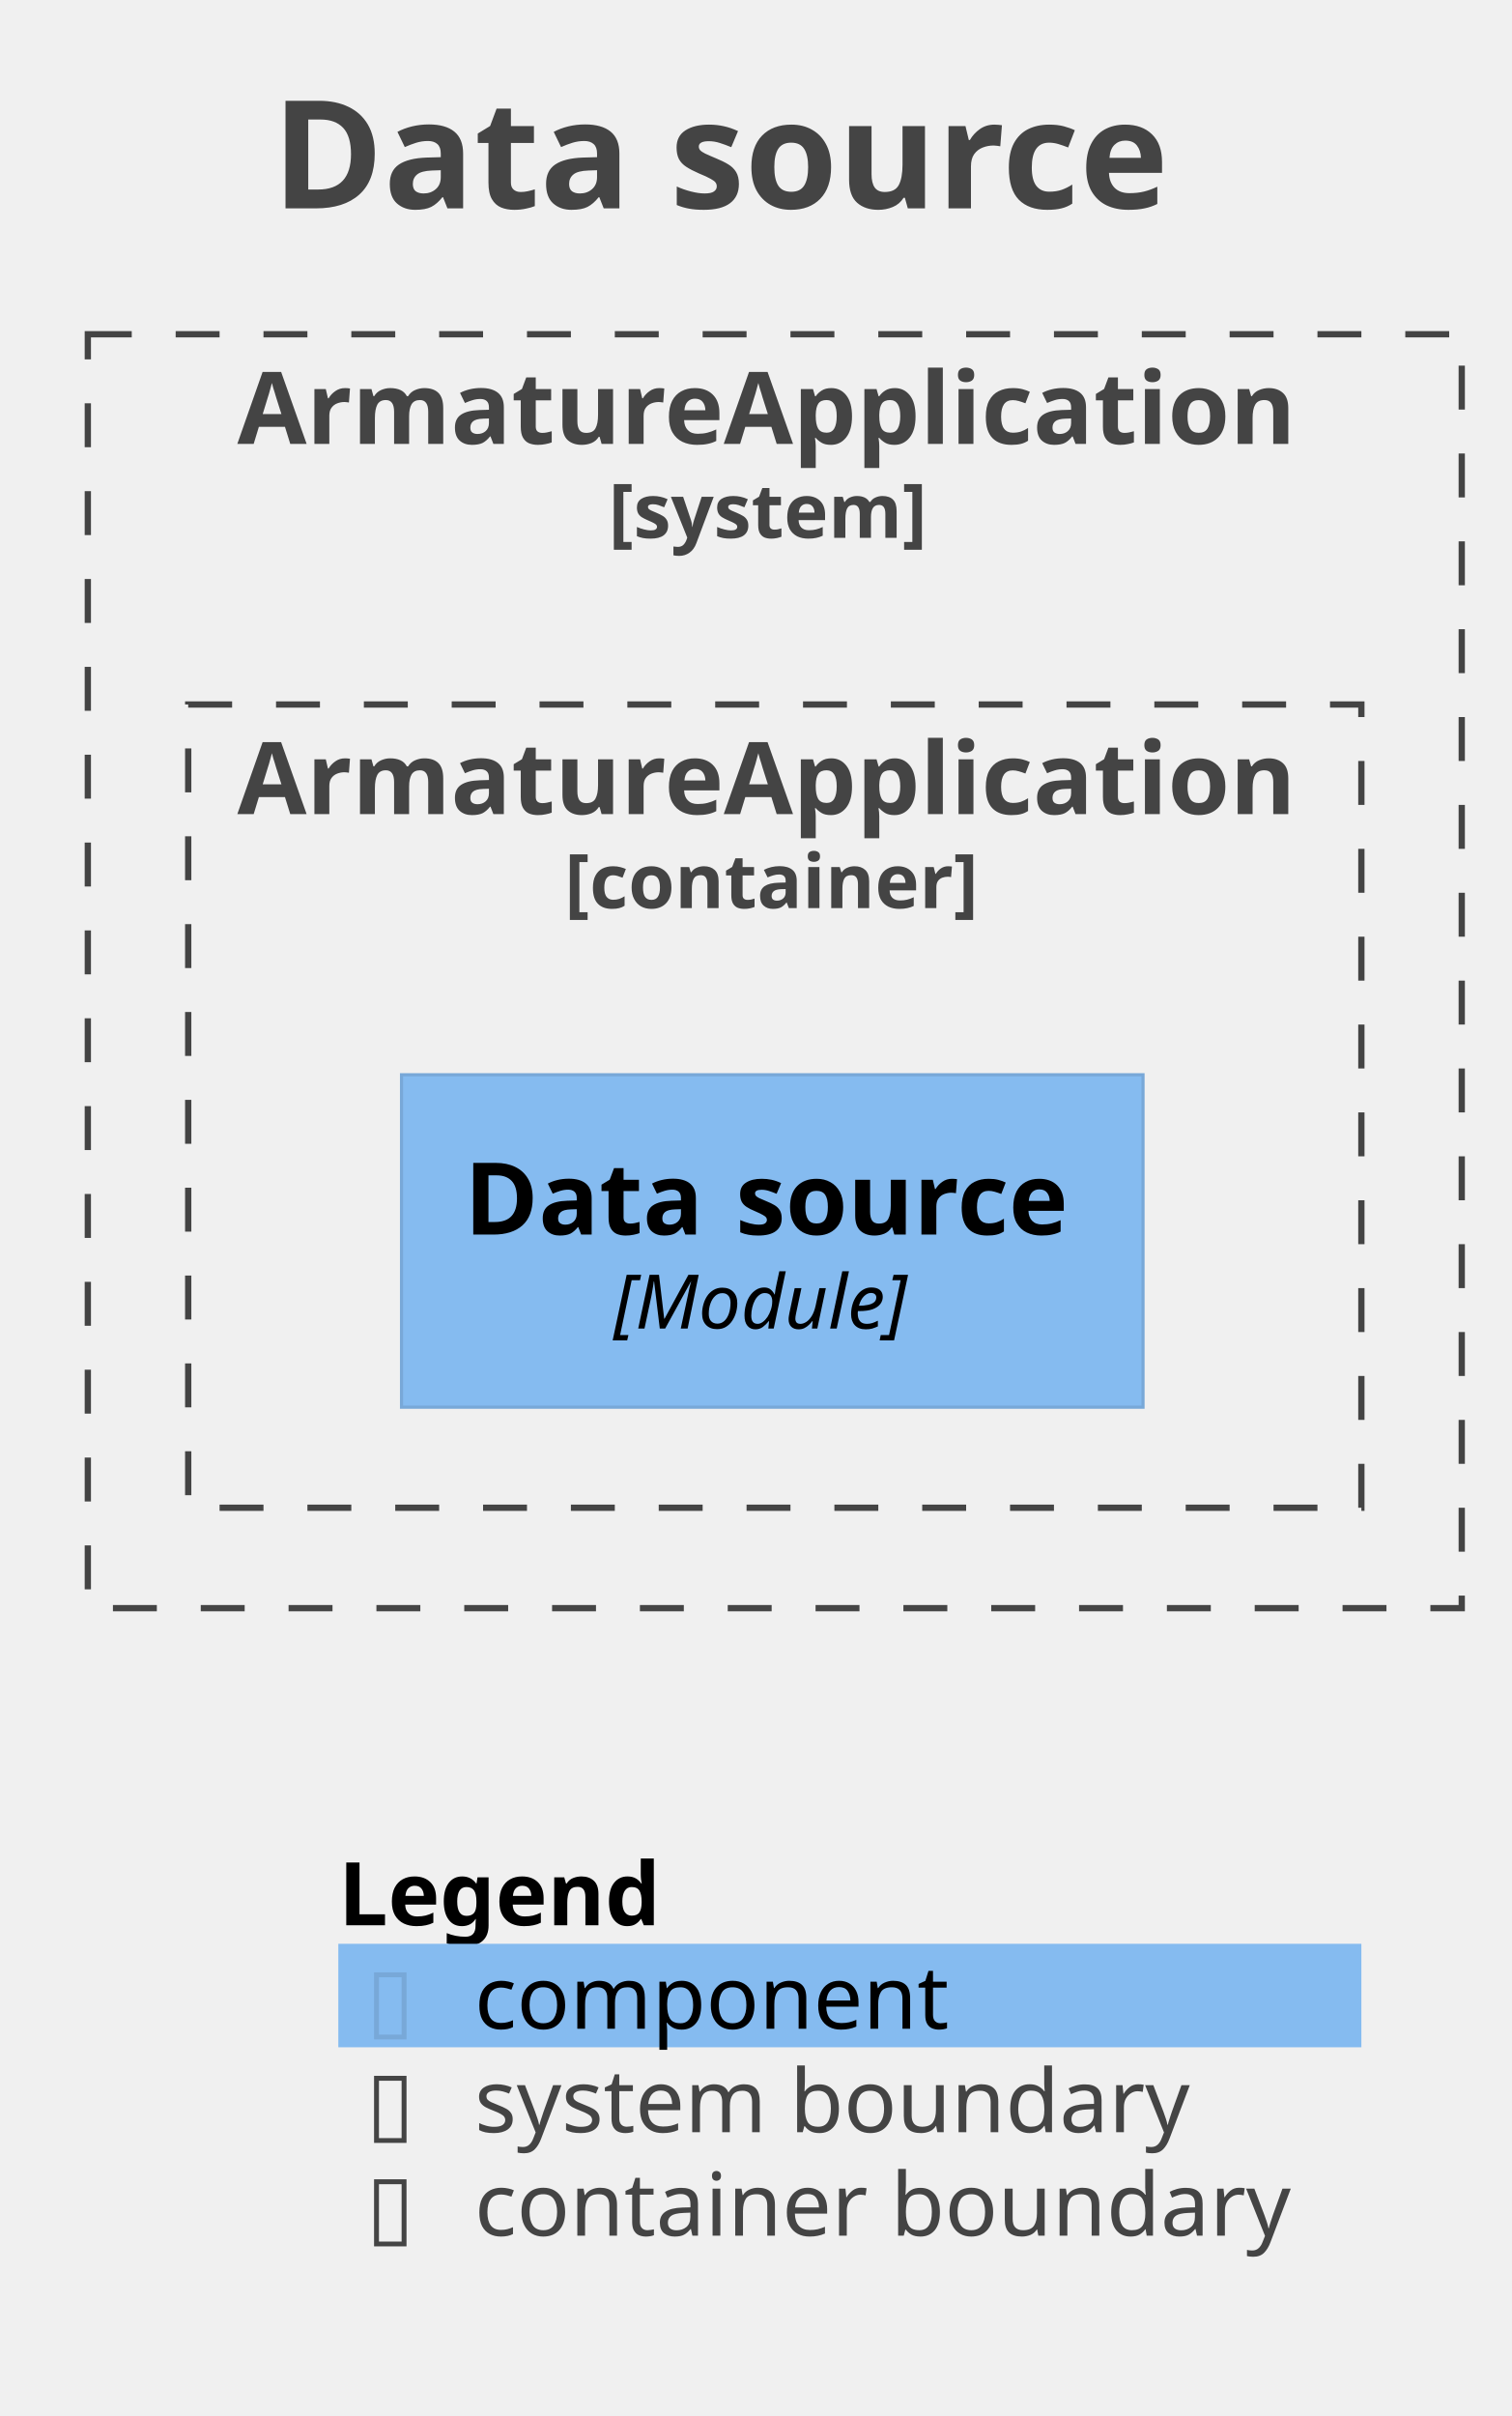
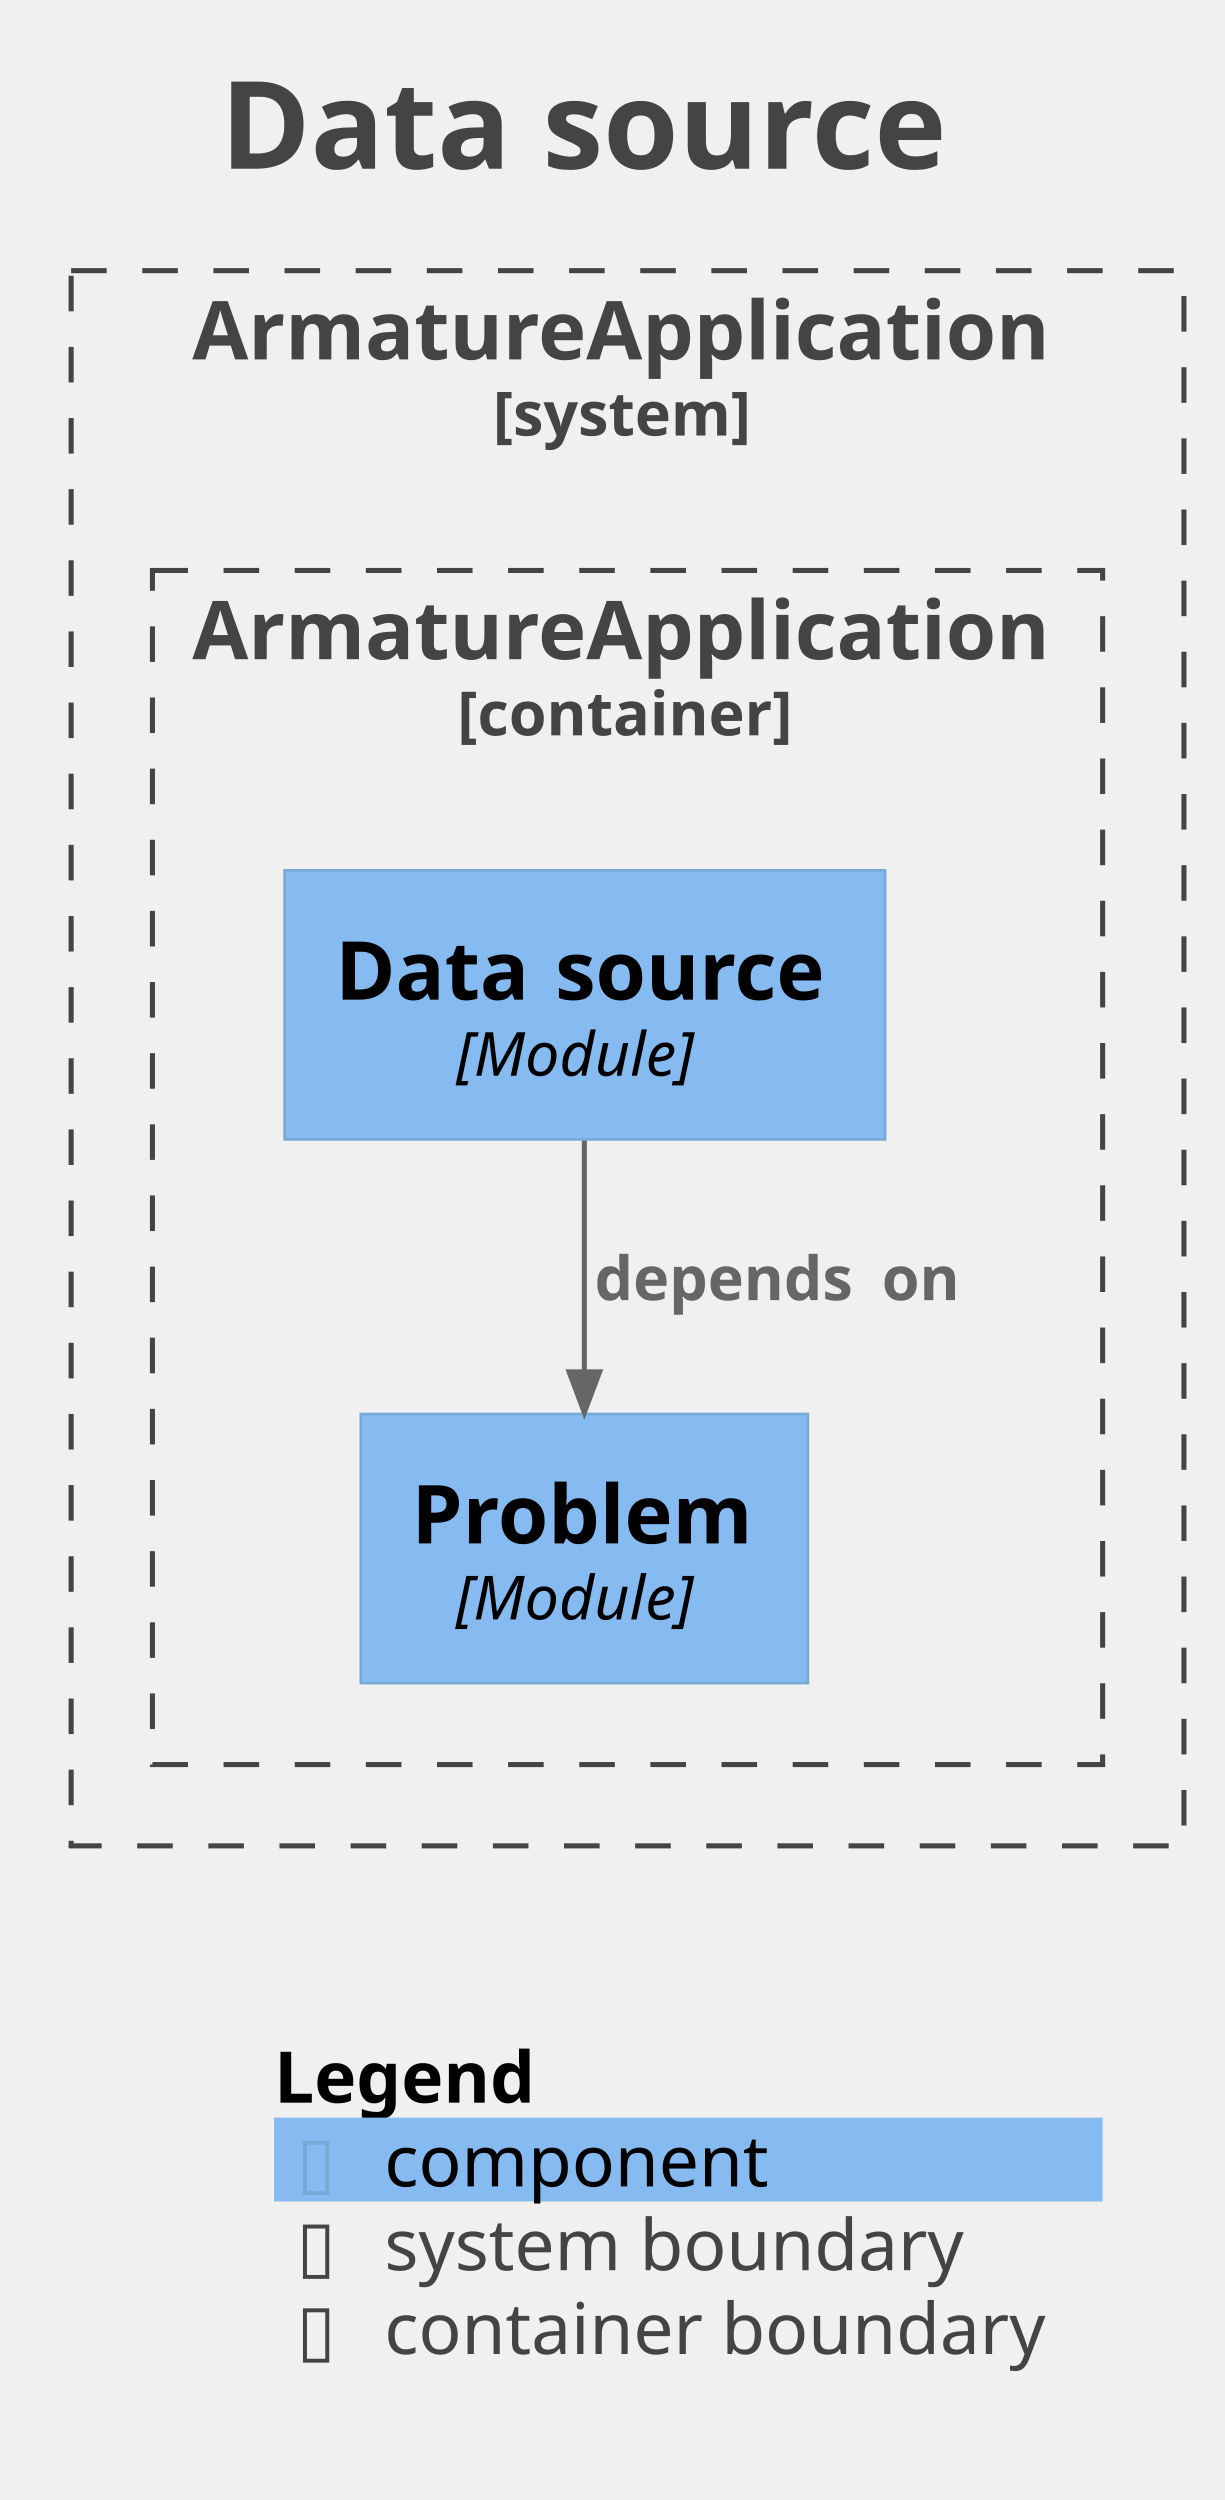
- <svg xmlns="http://www.w3.org/2000/svg" version="1.1" data-diagram-type="DESCRIPTION" style="width:241px;height:385px;background:#FFFFFF;" width="241px" height="385px" viewBox="0 0 241 385" zoomAndPan="magnify" preserveAspectRatio="none" contentStyleType="text/css">
+ <svg xmlns="http://www.w3.org/2000/svg" version="1.1" data-diagram-type="DESCRIPTION" style="width:241px;height:492px;background:#FFFFFF;" width="241px" height="492px" viewBox="0 0 241 492" zoomAndPan="magnify" preserveAspectRatio="none" contentStyleType="text/css">
  <defs />
  <g font-family="sans-serif" lengthAdjust="spacing">
    <g class="title" data-source-line="1">
      <text x="43.354" y="33.203" fill="#444" font-size="24" textLength="147.293" font-weight="700">Data source</text>
    </g>
    <g class="cluster" data-qualified-name="ArmatureApplication_boundary" id="ent0001" data-source-line="1666">
-       <rect x="14" y="53.266" width="219" height="203" fill="none" style="stroke:#444;stroke-width:1;stroke-dasharray:7,7;" />
+       <rect x="14" y="53.266" width="219" height="310" fill="none" style="stroke:#444;stroke-width:1;stroke-dasharray:7,7;" />
      <text x="37.828" y="70.734" fill="#444" font-size="16" textLength="171.344" font-weight="700">ArmatureApplication</text>
      <text x="97.004" y="85.711" fill="#444" font-size="12" textLength="52.992" font-weight="700">[system]</text>
    </g>
    <g class="cluster" data-qualified-name="ArmatureApplication_boundary.ArmatureApplication.ArmatureApplication_boundary" id="ent0002" data-source-line="1666">
-       <rect x="30" y="112.266" width="187" height="128" fill="none" style="stroke:#444;stroke-width:1;stroke-dasharray:7,7;" />
+       <rect x="30" y="112.266" width="187" height="235" fill="none" style="stroke:#444;stroke-width:1;stroke-dasharray:7,7;" />
      <text x="37.828" y="129.734" fill="#444" font-size="16" textLength="171.344" font-weight="700">ArmatureApplication</text>
      <text x="89.993" y="144.711" fill="#444" font-size="12" textLength="67.014" font-weight="700">[container]</text>
    </g>
-     <g class="entity" data-qualified-name="ArmatureApplication_boundary.ArmatureApplication.ArmatureApplication_boundary.ArmatureApplication.ArmatureApplication.Datasource" id="ent0003" data-source-line="78">
-       <rect x="64" y="171.266" width="118.195" height="52.977" fill="#85BBF0" style="stroke:#78A8D8;stroke-width:0.5;" />
-       <text x="74" y="196.734" fill="#000" font-size="16" textLength="37.984" font-weight="700">Data</text>
-       <text x="111.984" y="196.734" fill="#000" font-size="16" font-weight="700"> </text>
-       <text x="117.258" y="196.734" fill="#000" font-size="16" textLength="54.938" font-weight="700">source</text>
-       <text x="97.765" y="211.711" fill="#000" font-size="12" textLength="50.666" font-style="italic">[Module]</text>
+     <g class="entity" data-qualified-name="ArmatureApplication_boundary.ArmatureApplication.ArmatureApplication_boundary.ArmatureApplication.ArmatureApplication.Problem" id="ent0003" data-source-line="78">
+       <rect x="71" y="278.266" width="88" height="52.977" fill="#85BBF0" style="stroke:#78A8D8;stroke-width:0.5;" />
+       <text x="81" y="303.734" fill="#000" font-size="16" textLength="68" font-weight="700">Problem</text>
+       <text x="89.667" y="318.711" fill="#000" font-size="12" textLength="50.666" font-style="italic">[Module]</text>
+     </g>
+     <g class="entity" data-qualified-name="ArmatureApplication_boundary.ArmatureApplication.ArmatureApplication_boundary.ArmatureApplication.ArmatureApplication.Datasource" id="ent0004" data-source-line="78">
+       <rect x="56" y="171.266" width="118.195" height="52.977" fill="#85BBF0" style="stroke:#78A8D8;stroke-width:0.5;" />
+       <text x="66" y="196.734" fill="#000" font-size="16" textLength="37.984" font-weight="700">Data</text>
+       <text x="103.984" y="196.734" fill="#000" font-size="16" font-weight="700"> </text>
+       <text x="109.258" y="196.734" fill="#000" font-size="16" textLength="54.938" font-weight="700">source</text>
+       <text x="89.765" y="211.711" fill="#000" font-size="12" textLength="50.666" font-style="italic">[Module]</text>
+     </g>
+     <g class="link" data-entity-1="ent0004" data-entity-2="ent0003" id="lnk5" data-link-type="dependency">
+       <polygon points="115,277.981,118,269.981,112,269.981,115,277.981" fill="#666" style="stroke:#666;stroke-width:1;stroke-linejoin:miter;stroke-miterlimit:10;" />
+       <path d="M115,224.452 C115,240.723 115,253.691 115,269.981" style="stroke:#666;stroke-width:1;" fill="none" />
+       <text x="117" y="255.867" fill="#666" font-size="12" textLength="52.582" font-weight="700">depends</text>
+       <text x="169.582" y="255.867" fill="#666" font-size="12" font-weight="700"> </text>
+       <text x="173.537" y="255.867" fill="#666" font-size="12" textLength="15.545" font-weight="700">on</text>
    </g>
    <g class="legend" data-source-line="1576">
-       <rect x="53.929" y="293.266" width="163.071" height="16.488" fill="none" style="stroke:none;" />
-       <text x="53.929" y="306.801" fill="#000" font-size="14" textLength="52.254" font-weight="700">Legend</text>
-       <text x="110.797" y="306.801" fill="#FFF" font-size="14"> </text>
-       <rect x="53.929" y="309.754" width="163.071" height="16.488" fill="#85BBF0" style="stroke:none;" />
-       <text x="58.358" y="323.289" fill="#78A8D8" font-size="14">▯</text>
-       <text x="66.787" y="323.289" fill="#FFF" font-size="14"> </text>
-       <text x="75.646" y="323.289" fill="#000" font-size="14" textLength="76.665">component</text>
-       <text x="156.741" y="323.289" fill="#FFF" font-size="14"> </text>
-       <rect x="53.929" y="326.242" width="163.071" height="16.488" fill="none" style="stroke:none;" />
-       <text x="58.358" y="339.777" fill="#444" font-size="14">▯</text>
-       <text x="66.787" y="339.777" fill="#FFF" font-size="14"> </text>
-       <text x="75.646" y="339.777" fill="#444" font-size="14" textLength="116.498">system boundary</text>
-       <text x="196.574" y="339.777" fill="#FFF" font-size="14"> </text>
-       <rect x="53.929" y="342.73" width="163.071" height="16.488" fill="none" style="stroke:none;" />
-       <text x="58.358" y="356.266" fill="#444" font-size="14">▯</text>
-       <text x="66.787" y="356.266" fill="#FFF" font-size="14"> </text>
-       <text x="75.646" y="356.266" fill="#444" font-size="14" textLength="132.494">container boundary</text>
-       <text x="212.57" y="356.266" fill="#FFF" font-size="14"> </text>
-       <line x1="53.929" y1="293.266" x2="217" y2="293.266" style="stroke:none;" />
-       <line x1="53.929" y1="309.754" x2="217" y2="309.754" style="stroke:none;" />
-       <line x1="53.929" y1="326.242" x2="217" y2="326.242" style="stroke:none;" />
-       <line x1="53.929" y1="342.73" x2="217" y2="342.73" style="stroke:none;" />
-       <line x1="53.929" y1="359.219" x2="217" y2="359.219" style="stroke:none;" />
-       <line x1="53.929" y1="293.266" x2="53.929" y2="359.219" style="stroke:none;" />
-       <line x1="217" y1="293.266" x2="217" y2="359.219" style="stroke:none;" />
+       <rect x="53.929" y="400.266" width="163.071" height="16.488" fill="none" style="stroke:none;" />
+       <text x="53.929" y="413.801" fill="#000" font-size="14" textLength="52.254" font-weight="700">Legend</text>
+       <text x="110.797" y="413.801" fill="#FFF" font-size="14"> </text>
+       <rect x="53.929" y="416.754" width="163.071" height="16.488" fill="#85BBF0" style="stroke:none;" />
+       <text x="58.358" y="430.289" fill="#78A8D8" font-size="14">▯</text>
+       <text x="66.787" y="430.289" fill="#FFF" font-size="14"> </text>
+       <text x="75.646" y="430.289" fill="#000" font-size="14" textLength="76.665">component</text>
+       <text x="156.741" y="430.289" fill="#FFF" font-size="14"> </text>
+       <rect x="53.929" y="433.242" width="163.071" height="16.488" fill="none" style="stroke:none;" />
+       <text x="58.358" y="446.777" fill="#444" font-size="14">▯</text>
+       <text x="66.787" y="446.777" fill="#FFF" font-size="14"> </text>
+       <text x="75.646" y="446.777" fill="#444" font-size="14" textLength="116.498">system boundary</text>
+       <text x="196.574" y="446.777" fill="#FFF" font-size="14"> </text>
+       <rect x="53.929" y="449.73" width="163.071" height="16.488" fill="none" style="stroke:none;" />
+       <text x="58.358" y="463.266" fill="#444" font-size="14">▯</text>
+       <text x="66.787" y="463.266" fill="#FFF" font-size="14"> </text>
+       <text x="75.646" y="463.266" fill="#444" font-size="14" textLength="132.494">container boundary</text>
+       <text x="212.57" y="463.266" fill="#FFF" font-size="14"> </text>
+       <line x1="53.929" y1="400.266" x2="217" y2="400.266" style="stroke:none;" />
+       <line x1="53.929" y1="416.754" x2="217" y2="416.754" style="stroke:none;" />
+       <line x1="53.929" y1="433.242" x2="217" y2="433.242" style="stroke:none;" />
+       <line x1="53.929" y1="449.73" x2="217" y2="449.73" style="stroke:none;" />
+       <line x1="53.929" y1="466.219" x2="217" y2="466.219" style="stroke:none;" />
+       <line x1="53.929" y1="400.266" x2="53.929" y2="466.219" style="stroke:none;" />
+       <line x1="217" y1="400.266" x2="217" y2="466.219" style="stroke:none;" />
    </g>
  </g>
</svg>
